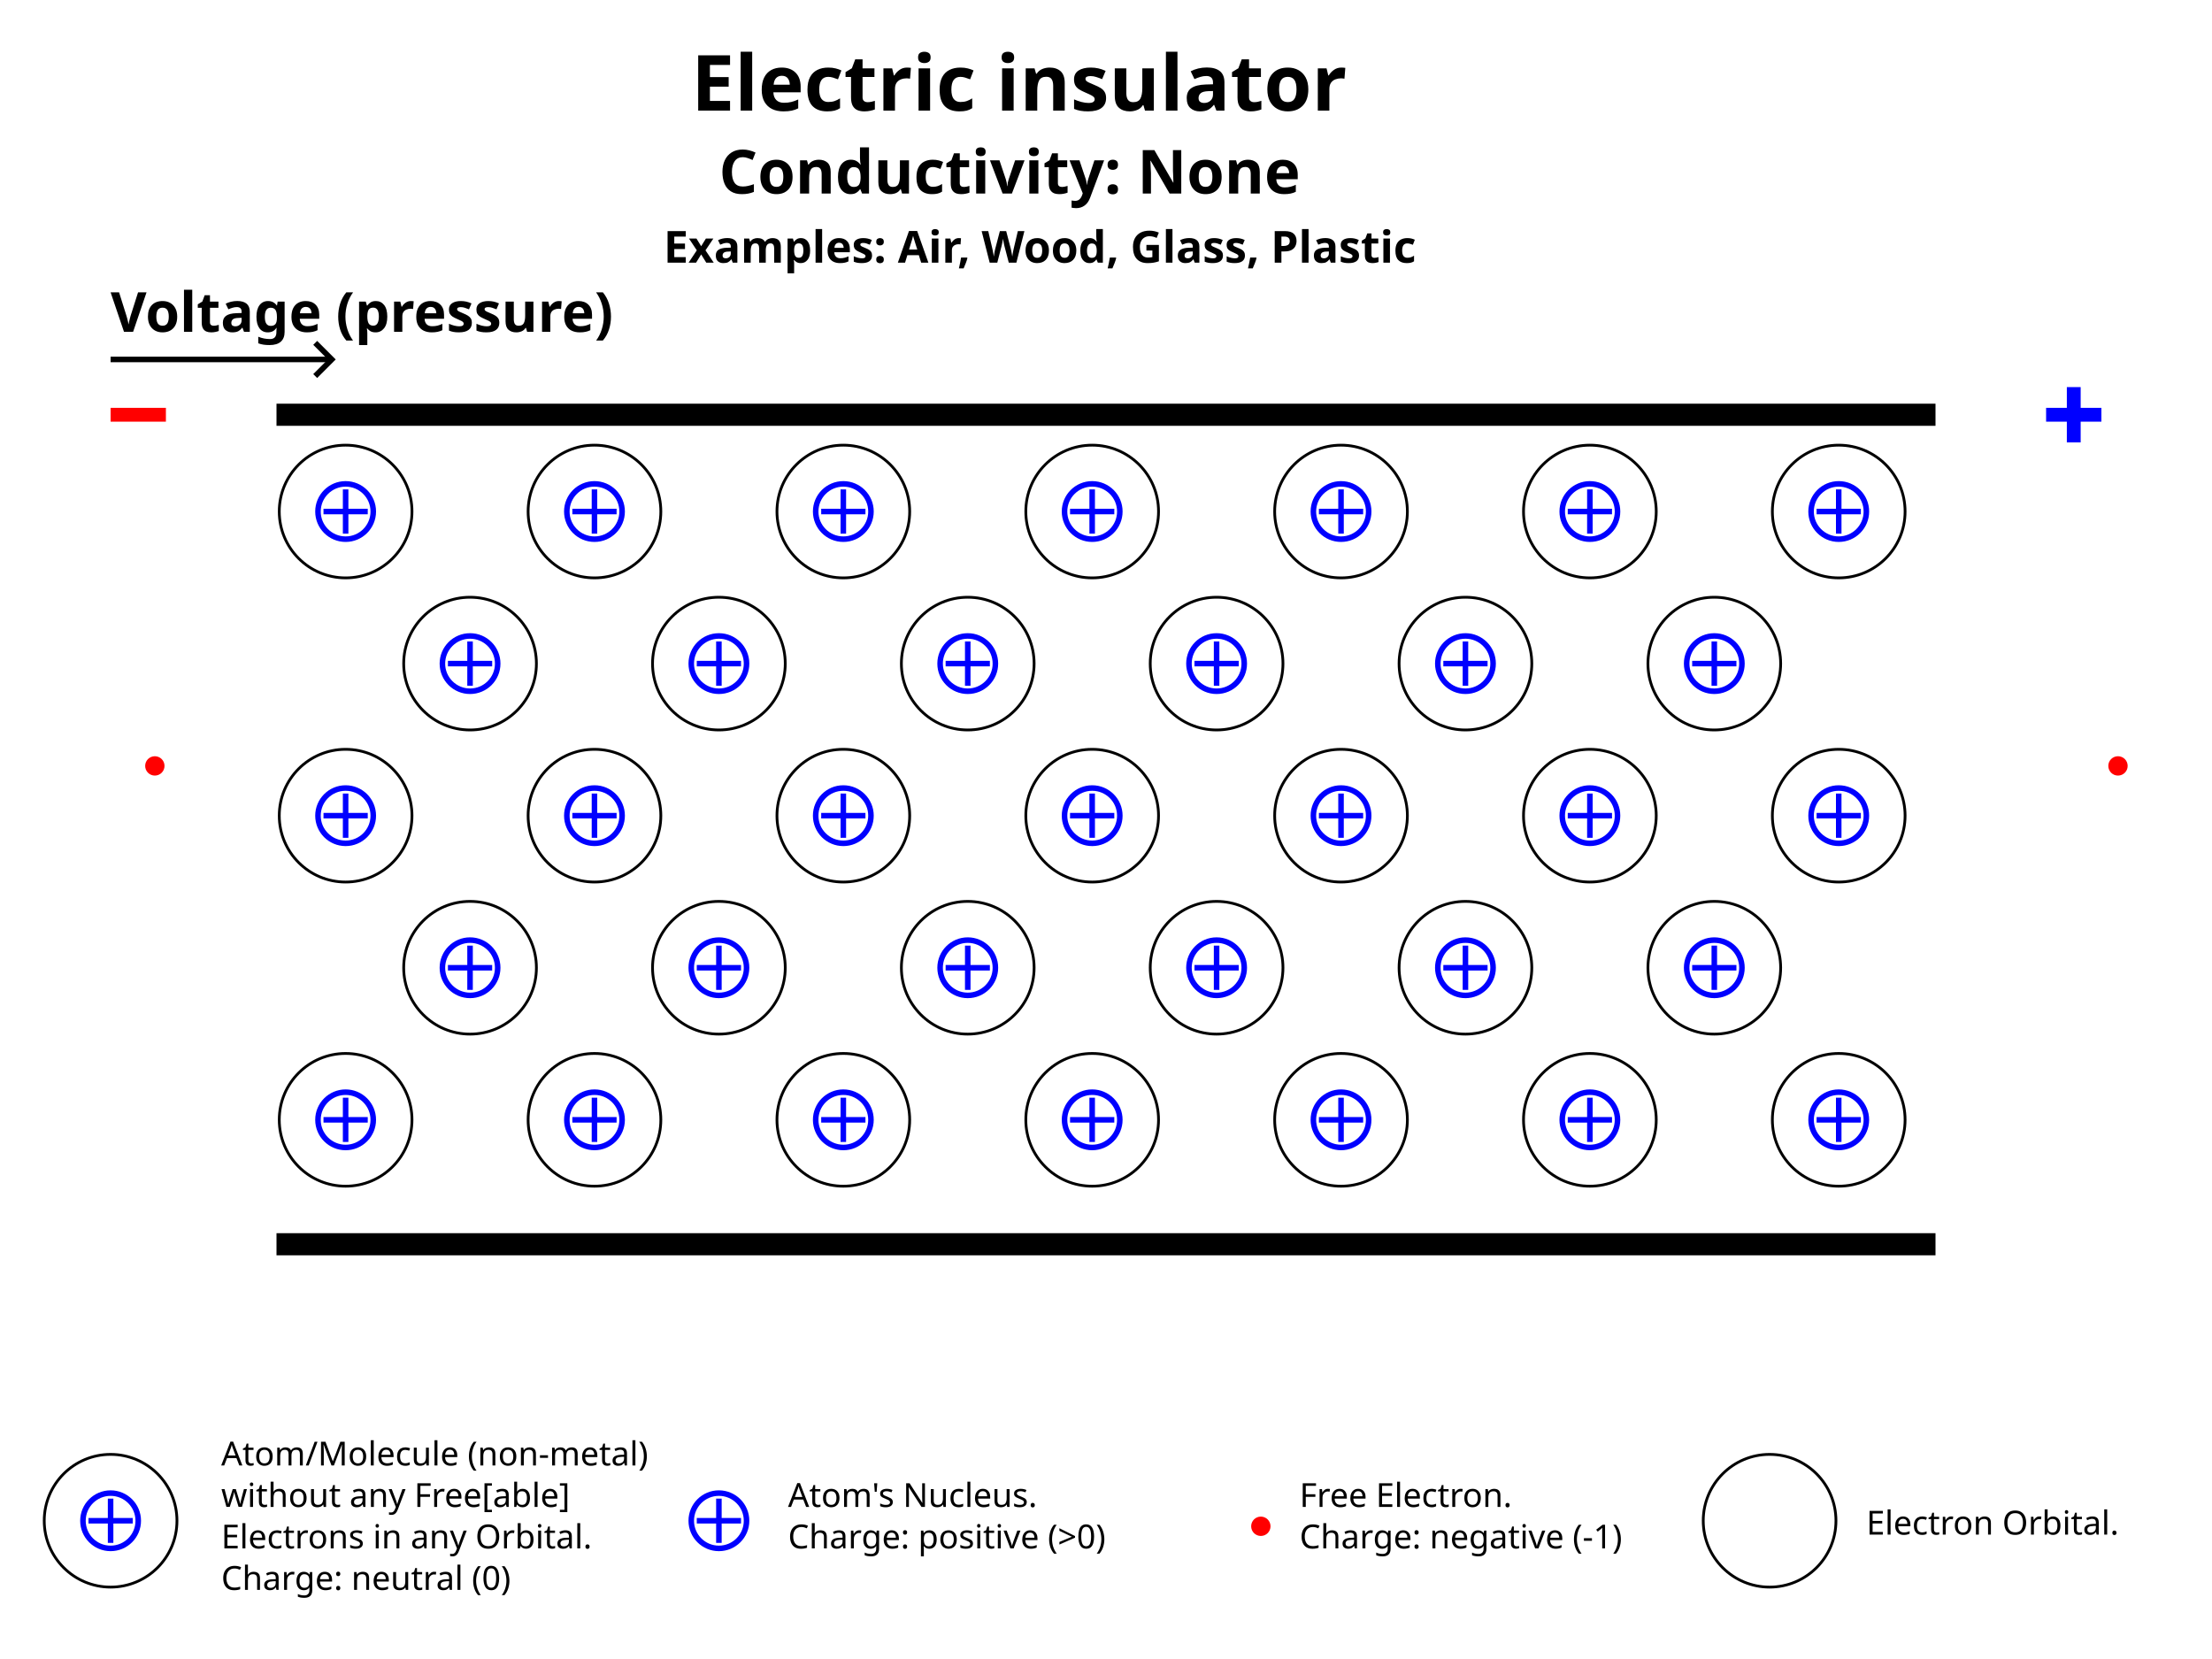
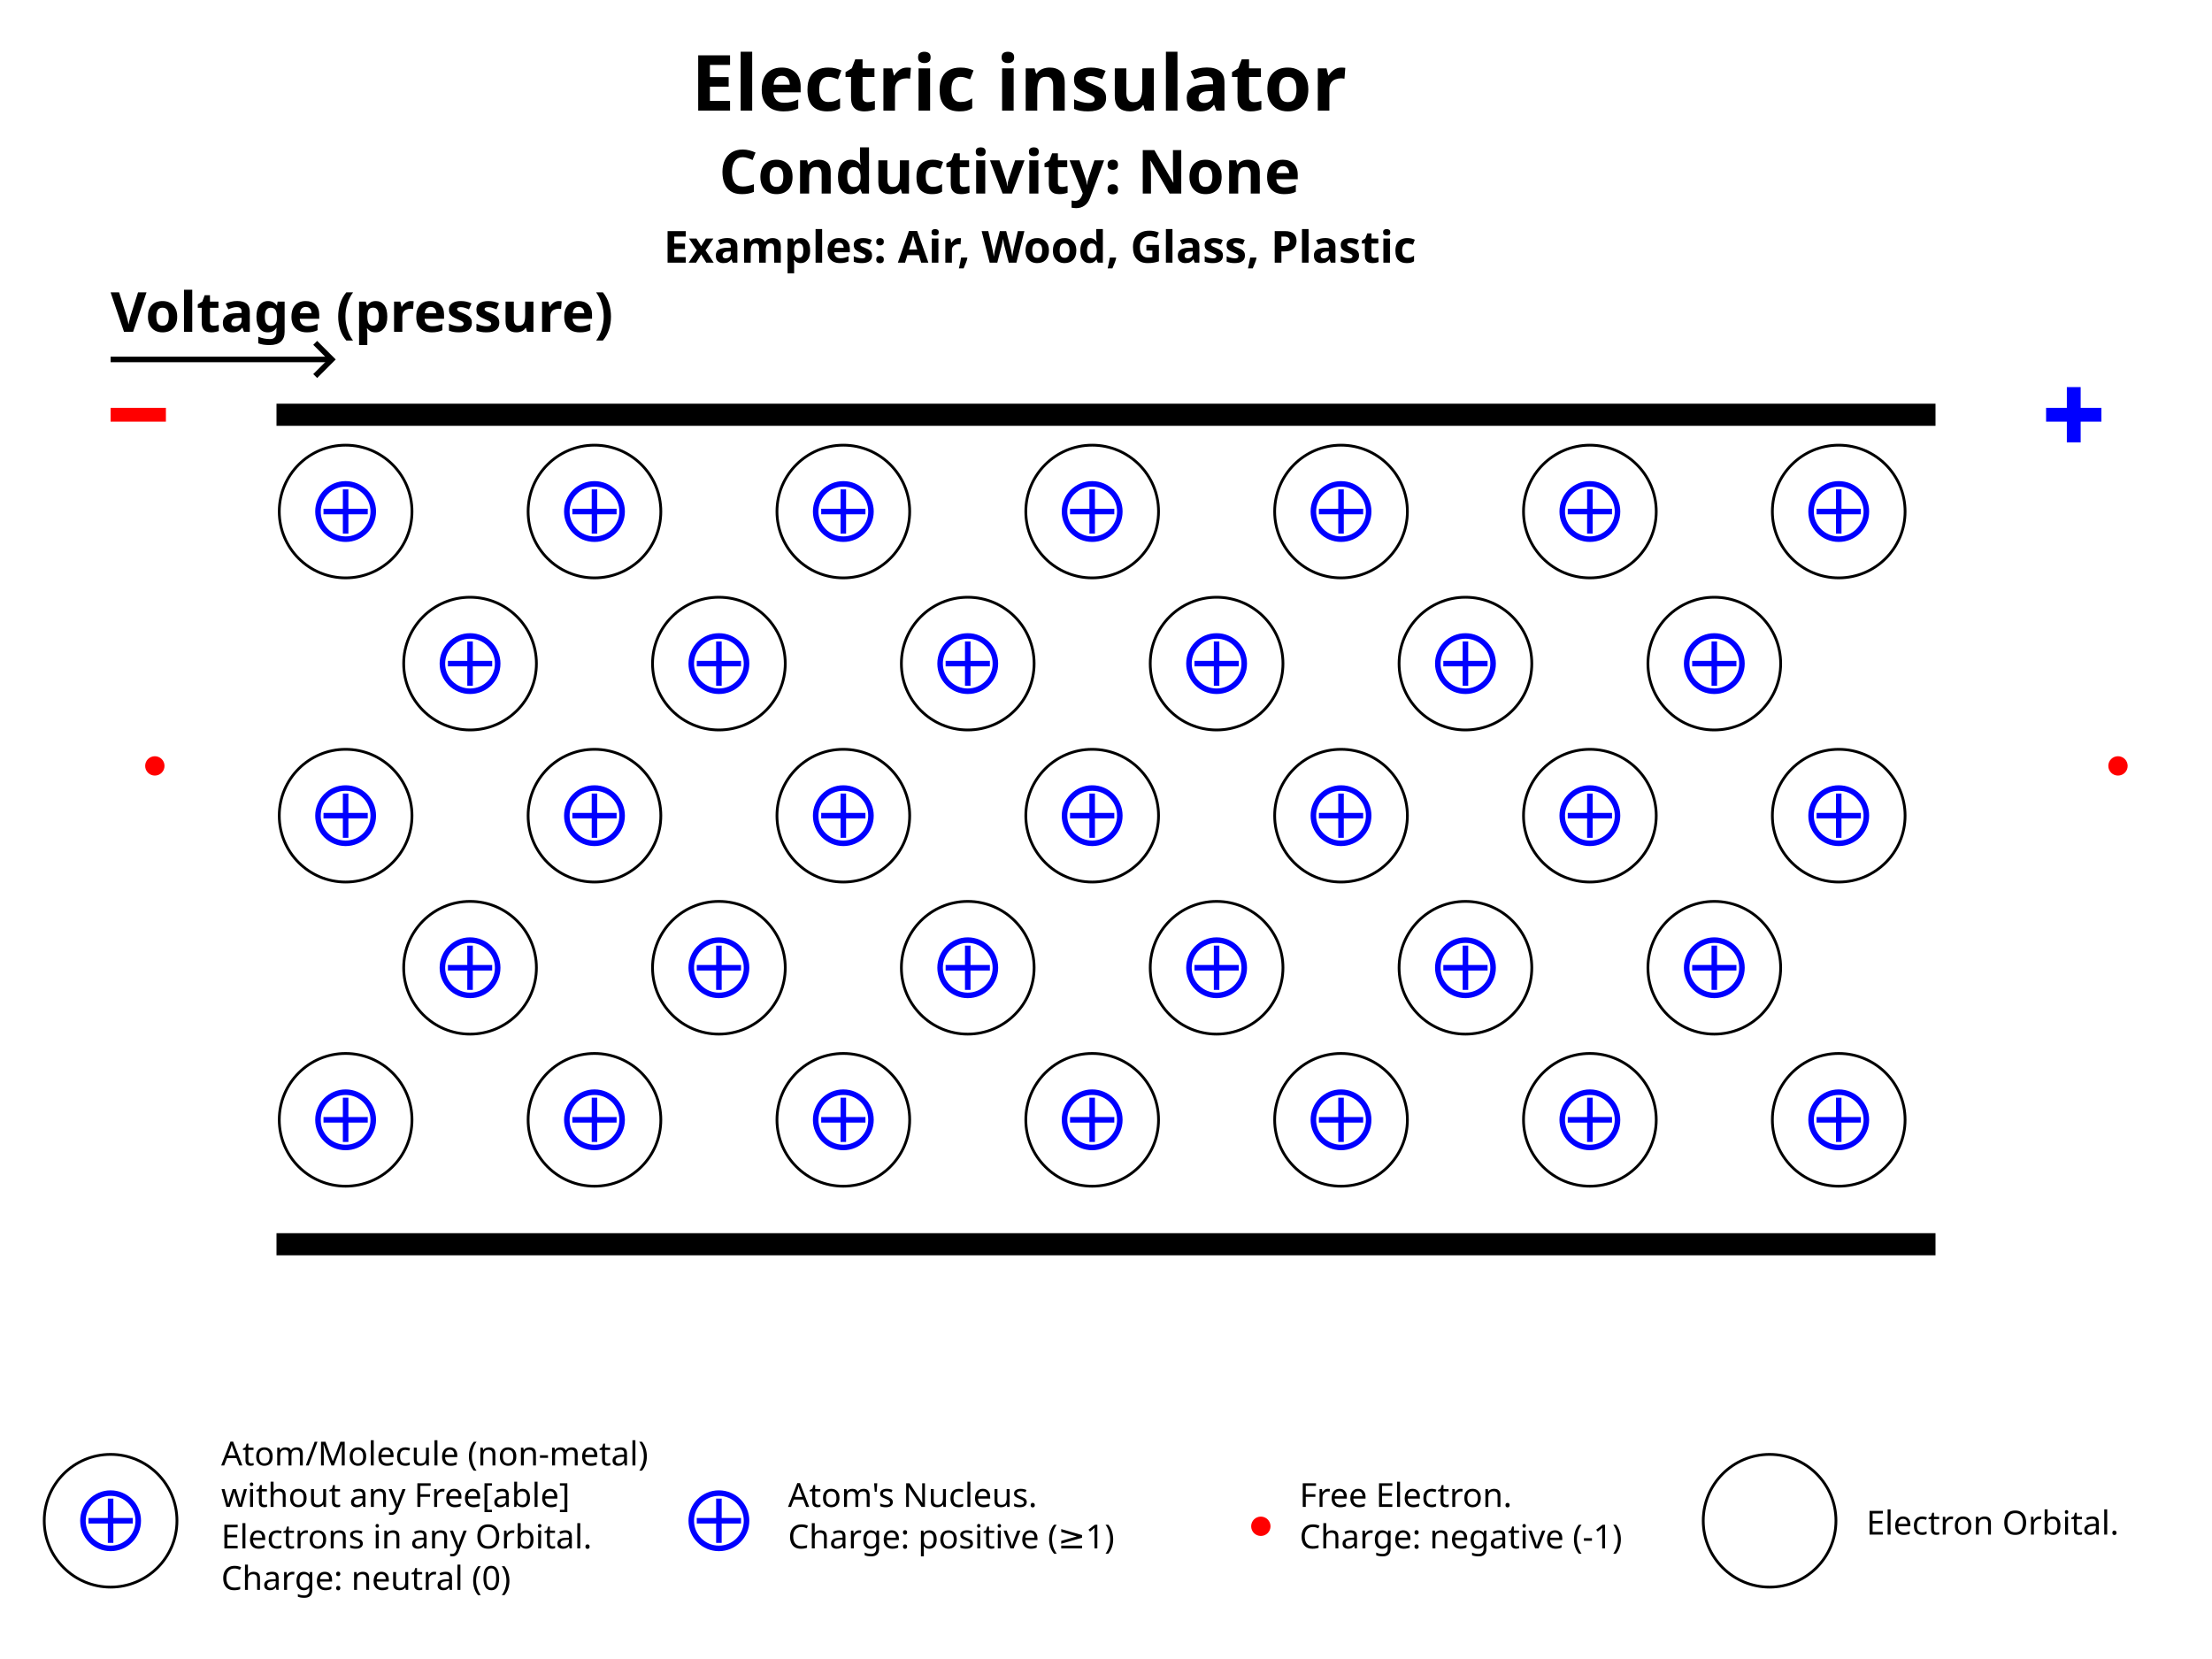
<svg xmlns="http://www.w3.org/2000/svg" xmlns:xlink="http://www.w3.org/1999/xlink" id="svg1" version="1.1" viewBox="0 0 800 600" width="800" height="600" preserveAspectRatio="xMidYMid" fill-rule="evenodd">
  <defs>
    <text id="headline" font-family="Ubuntu" font-size="28" font-weight="bold" fill="#000000">
      <tspan>Electric insulator</tspan>
    </text>
    <text id="title" font-family="Ubuntu" font-size="22" font-weight="bold" fill="#000000">
      <tspan x="260" y="70">Conductivity: None</tspan>
      <tspan x="240" y="95" font-size="16">Examples: Air, Wood, Glass, Plastic</tspan>
    </text>
    <text id="voltage_label" font-family="Ubuntu" font-size="20" font-weight="bold" fill="#000000">
      <tspan>Voltage (pressure)</tspan>
    </text>
    <circle id="nucleus" cx="0" cy="0" r="10" style="fill:none;fill-opacity:1;stroke:#0000ff;stroke-width:2;stroke-opacity:1">
        </circle>
    <circle id="orbital" cx="0" cy="0" r="24" style="fill:none;fill-opacity:1;stroke:#000000;stroke-width:1;stroke-opacity:1">
        </circle>
    <circle id="electron" cx="16" cy="-18" r="3" style="fill:#ff0000;fill-opacity:1;stroke:#ff0000;stroke-width:1;stroke-opacity:1">
        </circle>
    <path id="charge" d="m 0,-8 v 16 m -8,-8 h 16" style="fill:none;fill-opacity:1;stroke:#0000ff;stroke-width:2;stroke-opacity:1">
        </path>
    <g id="atom">
      <use xlink:href="#nucleus" />
      <use xlink:href="#orbital" />
      <use xlink:href="#charge" />
    </g>
    <g id="legend">
      <use xlink:href="#atom" x="40" y="550" />
      <use xlink:href="#nucleus" x="260" y="550" />
      <use xlink:href="#charge" x="260" y="550" />
      <use xlink:href="#electron" x="440" y="570" />
      <use xlink:href="#orbital" x="640" y="550" />
      <text font-family="Ubuntu" font-size="12" font-weight="norm" fill="#000000">
        <tspan x="80" y="530">Atom/Molecule (non-metal)</tspan>
        <tspan x="80" y="545">without any Free[able]</tspan>
        <tspan x="80" y="560">Electrons in any Orbital.</tspan>
        <tspan x="80" y="575">Charge: neutral (0)</tspan>
        <tspan x="285" y="545">Atom's Nucleus.</tspan>
-         <tspan x="285" y="560">Charge: positive (&gt;0)</tspan>
+         <tspan x="285" y="560">Charge: positive (≥1)</tspan>
        <tspan x="470" y="545">Free Electron.</tspan>
        <tspan x="470" y="560">Charge: negative (-1)</tspan>
        <tspan x="675" y="555">Electron Orbital.</tspan>
      </text>
    </g>
    <g id="atoms_line_odd">
      <use xlink:href="#atom" transform="translate(15,30)" />
      <use xlink:href="#atom" transform="translate(105,30)" />
      <use xlink:href="#atom" transform="translate(195,30)" />
      <use xlink:href="#atom" transform="translate(285,30)" />
      <use xlink:href="#atom" transform="translate(375,30)" />
      <use xlink:href="#atom" transform="translate(465,30)" />
      <use xlink:href="#atom" transform="translate(555,30)" />
    </g>
    <g id="atoms_line_even">
      <use xlink:href="#atom" transform="translate(15,30)" />
      <use xlink:href="#atom" transform="translate(105,30)" />
      <use xlink:href="#atom" transform="translate(195,30)" />
      <use xlink:href="#atom" transform="translate(285,30)" />
      <use xlink:href="#atom" transform="translate(375,30)" />
      <use xlink:href="#atom" transform="translate(465,30)" />
    </g>
    <marker id="arrow_head" style="overflow:visible" viewBox="0 0 4 6" markerWidth="4" markerHeight="6" refX="left" refY="center" orient="auto-start-reverse" preserveAspectRatio="xMidYMid">
      <path style="fill:none;stroke:context-stroke;stroke-width:1;stroke-linecap:butt" d="M -3,-3 L 0,0 L -3,3" id="path5759">
            </path>
    </marker>
  </defs>
  <g id="page1">
    <g id="layer1" style="display:inline">
      <rect id="white_background" x="0" y="0" width="800" height="600" fill="white">
            </rect>
    </g>
    <g id="layer2" style="display:inline">
      <use xlink:href="#headline" x="250" y="40" />
      <use xlink:href="#title" />
      <use xlink:href="#voltage_label" x="40" y="120" />
      <line x1="40" y1="130" x2="120" y2="130" style="stroke:#000000;stroke-width:2;marker-end:url(#arrow_head)" />
      <line x1="100" y1="150" x2="700" y2="150" style="stroke:#000000;stroke-width:8" />
      <line x1="100" y1="450" x2="700" y2="450" style="stroke:#000000;stroke-width:8" />
      <line x1="40" y1="150" x2="60" y2="150" style="stroke:#ff0000;stroke-width:5" />
      <line x1="740" y1="150" x2="760" y2="150" style="stroke:#0000ff;stroke-width:5" />
      <line x1="750" y1="140" x2="750" y2="160" style="stroke:#0000ff;stroke-width:5" />
      <use xlink:href="#electron" x="40" y="295" />
      <use xlink:href="#atoms_line_odd" x="110" y="155" />
      <use xlink:href="#atoms_line_even" x="155" y="210" />
      <use xlink:href="#atoms_line_odd" x="110" y="265" />
      <use xlink:href="#atoms_line_even" x="155" y="320" />
      <use xlink:href="#atoms_line_odd" x="110" y="375" />
      <use xlink:href="#electron" x="750" y="295" />
      <use xlink:href="#legend" />
    </g>
  </g>
</svg>
